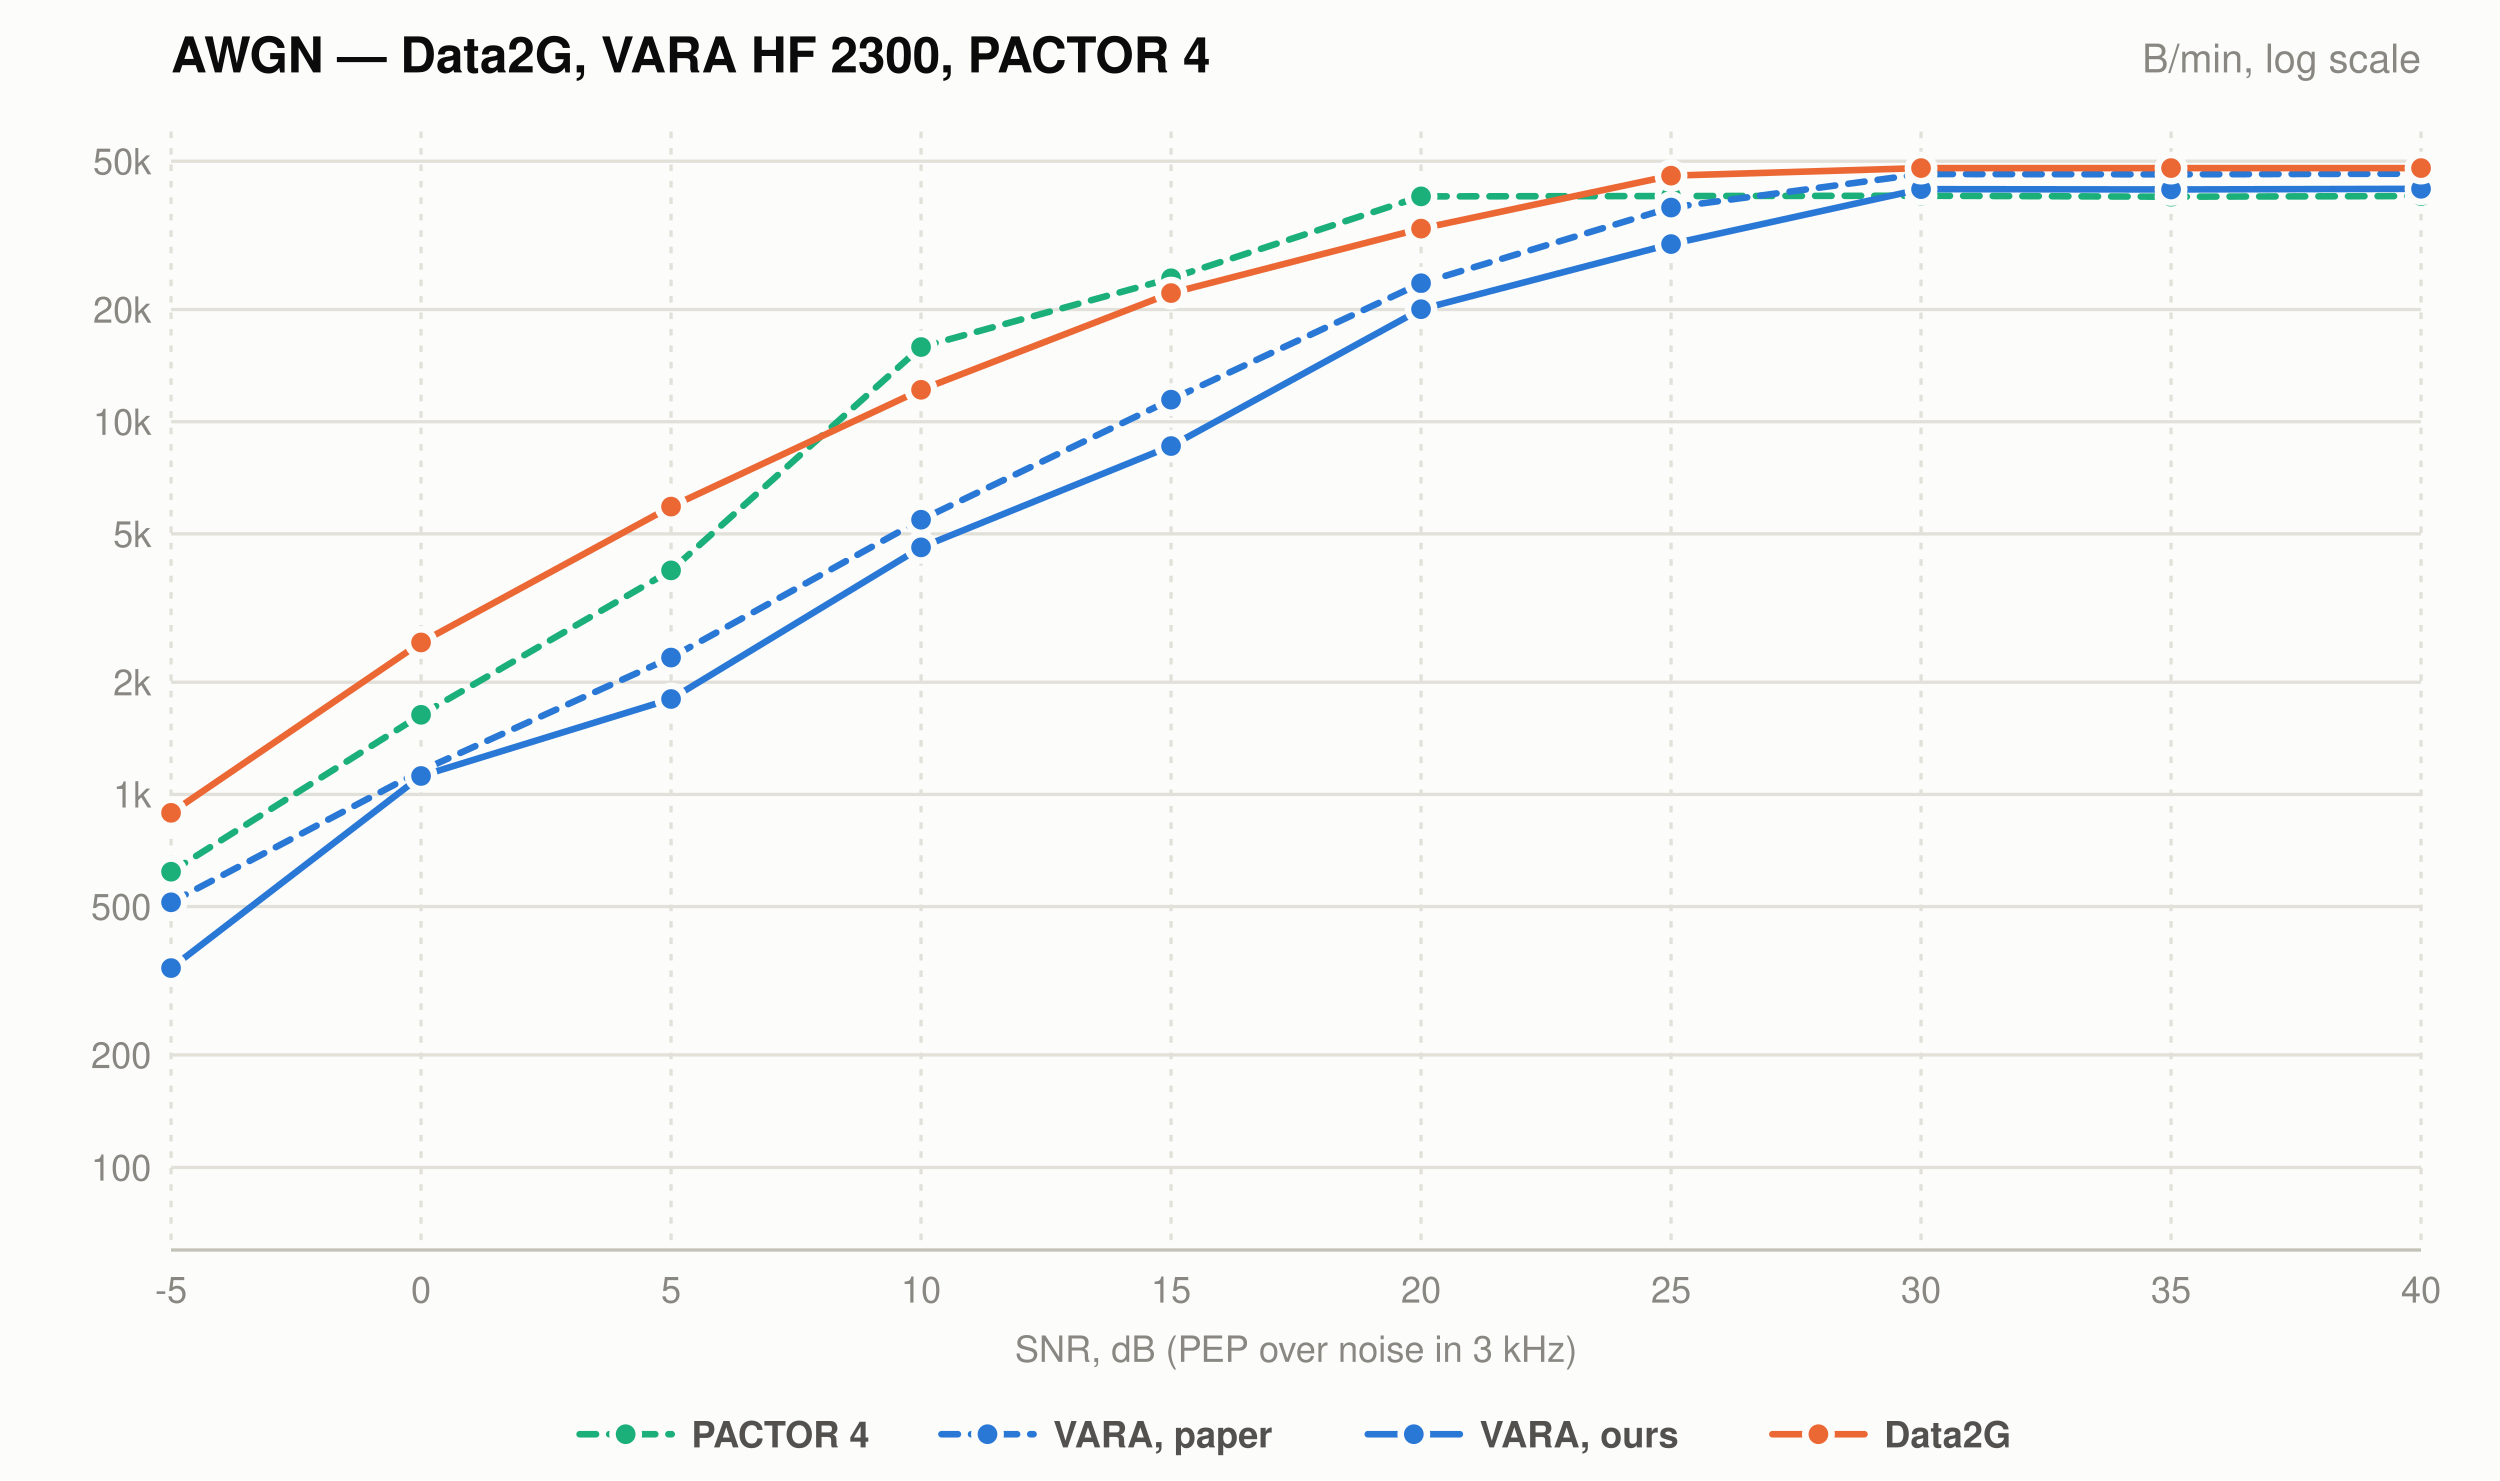
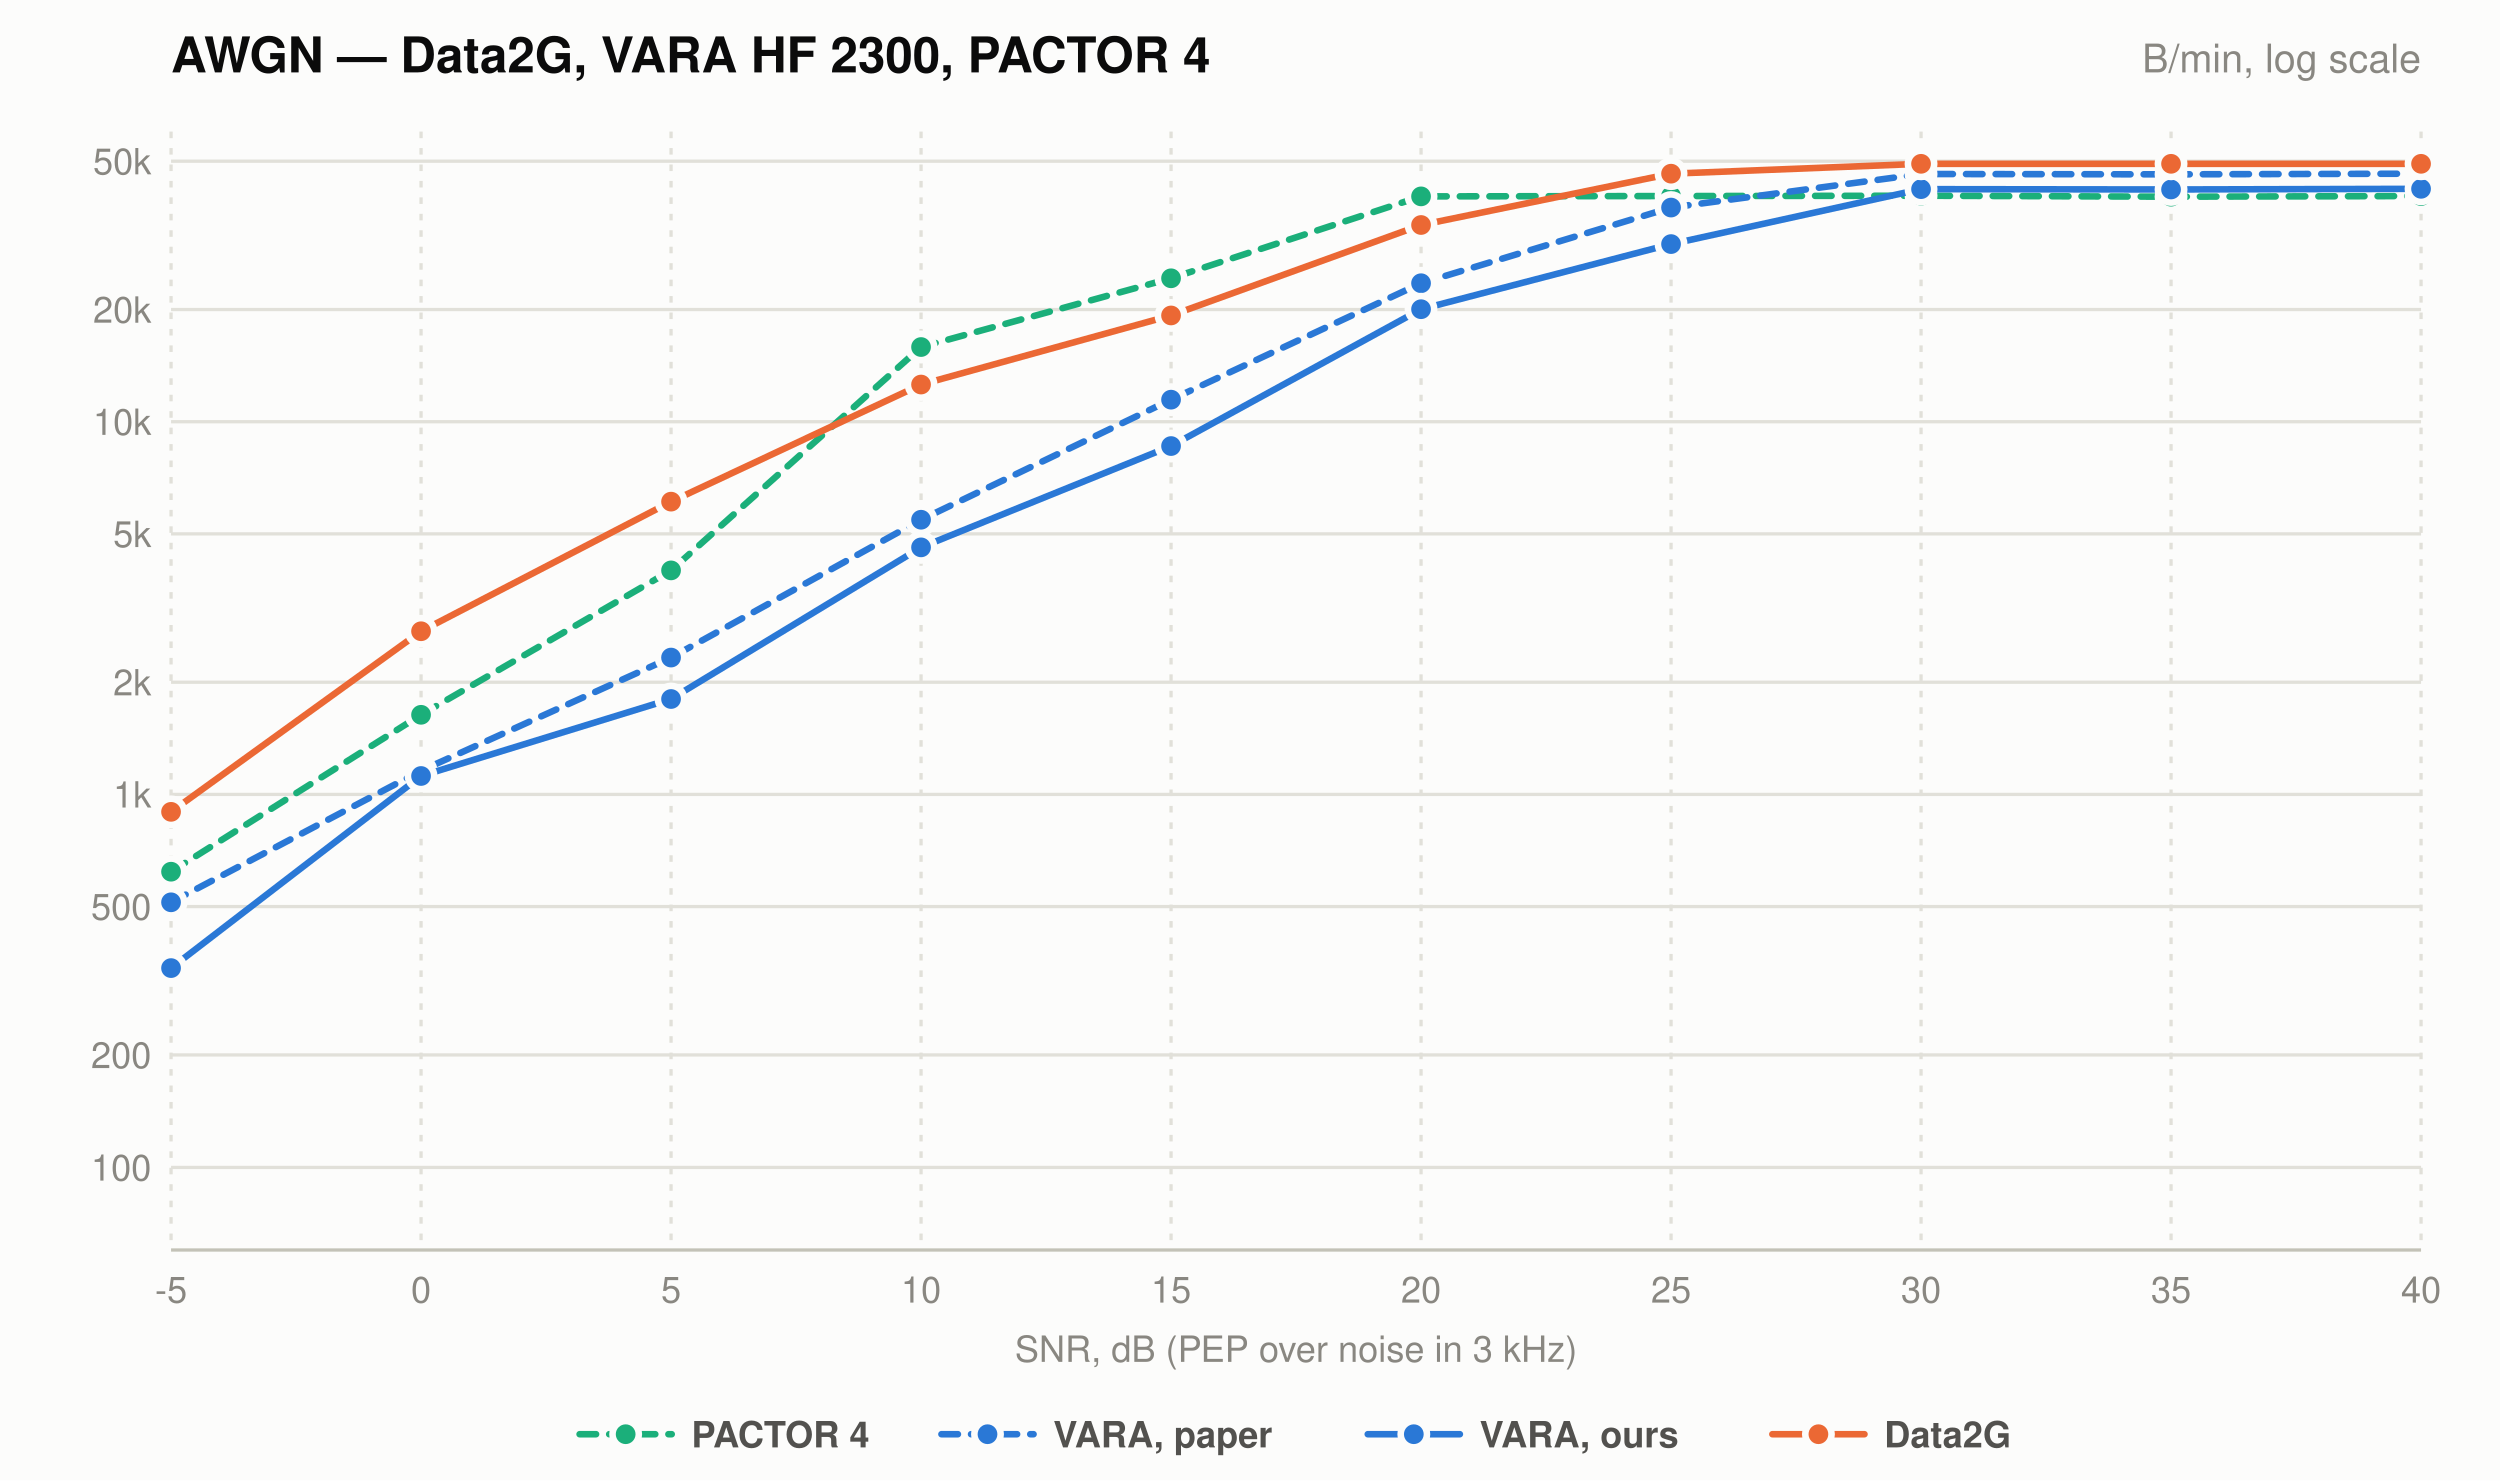
<svg xmlns="http://www.w3.org/2000/svg" viewBox="0 0 760 450" width="760" height="450" font-family="-apple-system, BlinkMacSystemFont, 'Segoe UI', Helvetica, Arial, sans-serif">
  <rect width="760" height="450" fill="#fcfcfb" />
  <text x="52" y="22" font-size="15" font-weight="600" fill="#0b0b0b">AWGN — Data2G, VARA HF 2300, PACTOR 4</text>
  <text x="736" y="22" font-size="12" fill="#898781" text-anchor="end">B/min, log scale</text>
  <line x1="52" x2="736" y1="354.9" y2="354.9" stroke="#e1e0d9" />
  <text x="46" y="358.9" font-size="11" fill="#898781" text-anchor="end">100</text>
  <line x1="52" x2="736" y1="320.7" y2="320.7" stroke="#e1e0d9" />
  <text x="46" y="324.7" font-size="11" fill="#898781" text-anchor="end">200</text>
  <line x1="52" x2="736" y1="275.6" y2="275.6" stroke="#e1e0d9" />
  <text x="46" y="279.6" font-size="11" fill="#898781" text-anchor="end">500</text>
  <line x1="52" x2="736" y1="241.5" y2="241.5" stroke="#e1e0d9" />
  <text x="46" y="245.5" font-size="11" fill="#898781" text-anchor="end">1k</text>
  <line x1="52" x2="736" y1="207.4" y2="207.4" stroke="#e1e0d9" />
  <text x="46" y="211.4" font-size="11" fill="#898781" text-anchor="end">2k</text>
  <line x1="52" x2="736" y1="162.3" y2="162.3" stroke="#e1e0d9" />
  <text x="46" y="166.3" font-size="11" fill="#898781" text-anchor="end">5k</text>
  <line x1="52" x2="736" y1="128.2" y2="128.2" stroke="#e1e0d9" />
  <text x="46" y="132.2" font-size="11" fill="#898781" text-anchor="end">10k</text>
  <line x1="52" x2="736" y1="94.1" y2="94.1" stroke="#e1e0d9" />
  <text x="46" y="98.1" font-size="11" fill="#898781" text-anchor="end">20k</text>
  <line x1="52" x2="736" y1="49.0" y2="49.0" stroke="#e1e0d9" />
  <text x="46" y="53.0" font-size="11" fill="#898781" text-anchor="end">50k</text>
  <line x1="52.0" x2="52.0" y1="40" y2="380" stroke="#e1e0d9" stroke-dasharray="2 3" />
  <text x="52.0" y="396" font-size="11" fill="#898781" text-anchor="middle">-5</text>
  <line x1="128.0" x2="128.0" y1="40" y2="380" stroke="#e1e0d9" stroke-dasharray="2 3" />
  <text x="128.0" y="396" font-size="11" fill="#898781" text-anchor="middle">0</text>
  <line x1="204.0" x2="204.0" y1="40" y2="380" stroke="#e1e0d9" stroke-dasharray="2 3" />
  <text x="204.0" y="396" font-size="11" fill="#898781" text-anchor="middle">5</text>
  <line x1="280.0" x2="280.0" y1="40" y2="380" stroke="#e1e0d9" stroke-dasharray="2 3" />
  <text x="280.0" y="396" font-size="11" fill="#898781" text-anchor="middle">10</text>
  <line x1="356.0" x2="356.0" y1="40" y2="380" stroke="#e1e0d9" stroke-dasharray="2 3" />
  <text x="356.0" y="396" font-size="11" fill="#898781" text-anchor="middle">15</text>
  <line x1="432.0" x2="432.0" y1="40" y2="380" stroke="#e1e0d9" stroke-dasharray="2 3" />
  <text x="432.0" y="396" font-size="11" fill="#898781" text-anchor="middle">20</text>
  <line x1="508.0" x2="508.0" y1="40" y2="380" stroke="#e1e0d9" stroke-dasharray="2 3" />
  <text x="508.0" y="396" font-size="11" fill="#898781" text-anchor="middle">25</text>
  <line x1="584.0" x2="584.0" y1="40" y2="380" stroke="#e1e0d9" stroke-dasharray="2 3" />
  <text x="584.0" y="396" font-size="11" fill="#898781" text-anchor="middle">30</text>
  <line x1="660.0" x2="660.0" y1="40" y2="380" stroke="#e1e0d9" stroke-dasharray="2 3" />
  <text x="660.0" y="396" font-size="11" fill="#898781" text-anchor="middle">35</text>
  <line x1="736.0" x2="736.0" y1="40" y2="380" stroke="#e1e0d9" stroke-dasharray="2 3" />
  <text x="736.0" y="396" font-size="11" fill="#898781" text-anchor="middle">40</text>
  <line x1="52" x2="736" y1="380" y2="380" stroke="#c3c2b7" />
  <text x="394.0" y="414" font-size="11" fill="#898781" text-anchor="middle">SNR, dB (PEP over noise in 3 kHz)</text>
  <path d="M52.0,265.0L128.0,217.3L204.0,173.4L280.0,105.5L356.0,84.6L432.0,59.7L508.0,59.6L584.0,59.5L660.0,59.8L736.0,59.6" fill="none" stroke="#1baf7a" stroke-width="2" stroke-linejoin="round" stroke-linecap="round" stroke-dasharray="5 4" />
  <circle cx="52.0" cy="265.0" r="4" fill="#1baf7a" stroke="#fcfcfb" stroke-width="2" />
  <circle cx="128.0" cy="217.3" r="4" fill="#1baf7a" stroke="#fcfcfb" stroke-width="2" />
  <circle cx="204.0" cy="173.4" r="4" fill="#1baf7a" stroke="#fcfcfb" stroke-width="2" />
  <circle cx="280.0" cy="105.5" r="4" fill="#1baf7a" stroke="#fcfcfb" stroke-width="2" />
  <circle cx="356.0" cy="84.6" r="4" fill="#1baf7a" stroke="#fcfcfb" stroke-width="2" />
  <circle cx="432.0" cy="59.7" r="4" fill="#1baf7a" stroke="#fcfcfb" stroke-width="2" />
  <circle cx="508.0" cy="59.6" r="4" fill="#1baf7a" stroke="#fcfcfb" stroke-width="2" />
  <circle cx="584.0" cy="59.5" r="4" fill="#1baf7a" stroke="#fcfcfb" stroke-width="2" />
  <circle cx="660.0" cy="59.8" r="4" fill="#1baf7a" stroke="#fcfcfb" stroke-width="2" />
  <circle cx="736.0" cy="59.6" r="4" fill="#1baf7a" stroke="#fcfcfb" stroke-width="2" />
  <path d="M52.0,274.3L128.0,234.3L204.0,199.9L280.0,158.0L356.0,121.5L432.0,86.1L508.0,63.1L584.0,52.9L660.0,53.0L736.0,52.8" fill="none" stroke="#2a78d6" stroke-width="2" stroke-linejoin="round" stroke-linecap="round" stroke-dasharray="5 4" />
  <circle cx="52.0" cy="274.3" r="4" fill="#2a78d6" stroke="#fcfcfb" stroke-width="2" />
  <circle cx="128.0" cy="234.3" r="4" fill="#2a78d6" stroke="#fcfcfb" stroke-width="2" />
  <circle cx="204.0" cy="199.9" r="4" fill="#2a78d6" stroke="#fcfcfb" stroke-width="2" />
  <circle cx="280.0" cy="158.0" r="4" fill="#2a78d6" stroke="#fcfcfb" stroke-width="2" />
  <circle cx="356.0" cy="121.5" r="4" fill="#2a78d6" stroke="#fcfcfb" stroke-width="2" />
  <circle cx="432.0" cy="86.1" r="4" fill="#2a78d6" stroke="#fcfcfb" stroke-width="2" />
  <circle cx="508.0" cy="63.1" r="4" fill="#2a78d6" stroke="#fcfcfb" stroke-width="2" />
  <circle cx="584.0" cy="52.9" r="4" fill="#2a78d6" stroke="#fcfcfb" stroke-width="2" />
  <circle cx="660.0" cy="53.0" r="4" fill="#2a78d6" stroke="#fcfcfb" stroke-width="2" />
  <circle cx="736.0" cy="52.8" r="4" fill="#2a78d6" stroke="#fcfcfb" stroke-width="2" />
  <path d="M52.0,294.3L128.0,235.9L204.0,212.5L280.0,166.4L356.0,135.6L432.0,94.0L508.0,74.2L584.0,57.5L660.0,57.6L736.0,57.4" fill="none" stroke="#2a78d6" stroke-width="2" stroke-linejoin="round" stroke-linecap="round" />
  <circle cx="52.0" cy="294.3" r="4" fill="#2a78d6" stroke="#fcfcfb" stroke-width="2" />
  <circle cx="128.0" cy="235.9" r="4" fill="#2a78d6" stroke="#fcfcfb" stroke-width="2" />
  <circle cx="204.0" cy="212.5" r="4" fill="#2a78d6" stroke="#fcfcfb" stroke-width="2" />
  <circle cx="280.0" cy="166.4" r="4" fill="#2a78d6" stroke="#fcfcfb" stroke-width="2" />
  <circle cx="356.0" cy="135.6" r="4" fill="#2a78d6" stroke="#fcfcfb" stroke-width="2" />
  <circle cx="432.0" cy="94.0" r="4" fill="#2a78d6" stroke="#fcfcfb" stroke-width="2" />
  <circle cx="508.0" cy="74.2" r="4" fill="#2a78d6" stroke="#fcfcfb" stroke-width="2" />
  <circle cx="584.0" cy="57.5" r="4" fill="#2a78d6" stroke="#fcfcfb" stroke-width="2" />
  <circle cx="660.0" cy="57.6" r="4" fill="#2a78d6" stroke="#fcfcfb" stroke-width="2" />
  <circle cx="736.0" cy="57.4" r="4" fill="#2a78d6" stroke="#fcfcfb" stroke-width="2" />
-   <path d="M52.0,247.1L128.0,195.3L204.0,154.0L280.0,118.5L356.0,89.1L432.0,69.5L508.0,53.4L584.0,51.1L660.0,51.1L736.0,51.1" fill="none" stroke="#eb6834" stroke-width="2" stroke-linejoin="round" stroke-linecap="round" />
-   <circle cx="52.0" cy="247.1" r="4" fill="#eb6834" stroke="#fcfcfb" stroke-width="2" />
-   <circle cx="128.0" cy="195.3" r="4" fill="#eb6834" stroke="#fcfcfb" stroke-width="2" />
-   <circle cx="204.0" cy="154.0" r="4" fill="#eb6834" stroke="#fcfcfb" stroke-width="2" />
-   <circle cx="280.0" cy="118.5" r="4" fill="#eb6834" stroke="#fcfcfb" stroke-width="2" />
-   <circle cx="356.0" cy="89.1" r="4" fill="#eb6834" stroke="#fcfcfb" stroke-width="2" />
-   <circle cx="432.0" cy="69.5" r="4" fill="#eb6834" stroke="#fcfcfb" stroke-width="2" />
-   <circle cx="508.0" cy="53.4" r="4" fill="#eb6834" stroke="#fcfcfb" stroke-width="2" />
-   <circle cx="584.0" cy="51.1" r="4" fill="#eb6834" stroke="#fcfcfb" stroke-width="2" />
-   <circle cx="660.0" cy="51.1" r="4" fill="#eb6834" stroke="#fcfcfb" stroke-width="2" />
-   <circle cx="736.0" cy="51.1" r="4" fill="#eb6834" stroke="#fcfcfb" stroke-width="2" />
+   <path d="M52.0,246.8L128.0,191.9L204.0,152.5L280.0,116.9L356.0,95.9L432.0,68.4L508.0,52.8L584.0,49.8L660.0,49.8L736.0,49.8" fill="none" stroke="#eb6834" stroke-width="2" stroke-linejoin="round" stroke-linecap="round" />
+   <circle cx="52.0" cy="246.8" r="4" fill="#eb6834" stroke="#fcfcfb" stroke-width="2" />
+   <circle cx="128.0" cy="191.9" r="4" fill="#eb6834" stroke="#fcfcfb" stroke-width="2" />
+   <circle cx="204.0" cy="152.5" r="4" fill="#eb6834" stroke="#fcfcfb" stroke-width="2" />
+   <circle cx="280.0" cy="116.9" r="4" fill="#eb6834" stroke="#fcfcfb" stroke-width="2" />
+   <circle cx="356.0" cy="95.9" r="4" fill="#eb6834" stroke="#fcfcfb" stroke-width="2" />
+   <circle cx="432.0" cy="68.4" r="4" fill="#eb6834" stroke="#fcfcfb" stroke-width="2" />
+   <circle cx="508.0" cy="52.8" r="4" fill="#eb6834" stroke="#fcfcfb" stroke-width="2" />
+   <circle cx="584.0" cy="49.8" r="4" fill="#eb6834" stroke="#fcfcfb" stroke-width="2" />
+   <circle cx="660.0" cy="49.8" r="4" fill="#eb6834" stroke="#fcfcfb" stroke-width="2" />
+   <circle cx="736.0" cy="49.8" r="4" fill="#eb6834" stroke="#fcfcfb" stroke-width="2" />
  <line x1="176.2" x2="204.2" y1="436" y2="436" stroke="#1baf7a" stroke-width="2" stroke-linecap="round" stroke-dasharray="5 4" />
  <circle cx="190.2" cy="436" r="4" fill="#1baf7a" stroke="#fcfcfb" stroke-width="2" />
  <text x="210.2" y="440" font-size="11" font-weight="600" fill="#52514e">PACTOR 4</text>
  <line x1="286.2" x2="314.2" y1="436" y2="436" stroke="#2a78d6" stroke-width="2" stroke-linecap="round" stroke-dasharray="5 4" />
  <circle cx="300.2" cy="436" r="4" fill="#2a78d6" stroke="#fcfcfb" stroke-width="2" />
  <text x="320.2" y="440" font-size="11" font-weight="600" fill="#52514e">VARA, paper</text>
  <line x1="415.8" x2="443.8" y1="436" y2="436" stroke="#2a78d6" stroke-width="2" stroke-linecap="round" />
  <circle cx="429.8" cy="436" r="4" fill="#2a78d6" stroke="#fcfcfb" stroke-width="2" />
  <text x="449.8" y="440" font-size="11" font-weight="600" fill="#52514e">VARA, ours</text>
  <line x1="538.8" x2="566.8" y1="436" y2="436" stroke="#eb6834" stroke-width="2" stroke-linecap="round" />
  <circle cx="552.8" cy="436" r="4" fill="#eb6834" stroke="#fcfcfb" stroke-width="2" />
  <text x="572.8" y="440" font-size="11" font-weight="600" fill="#52514e">Data2G</text>
</svg>
